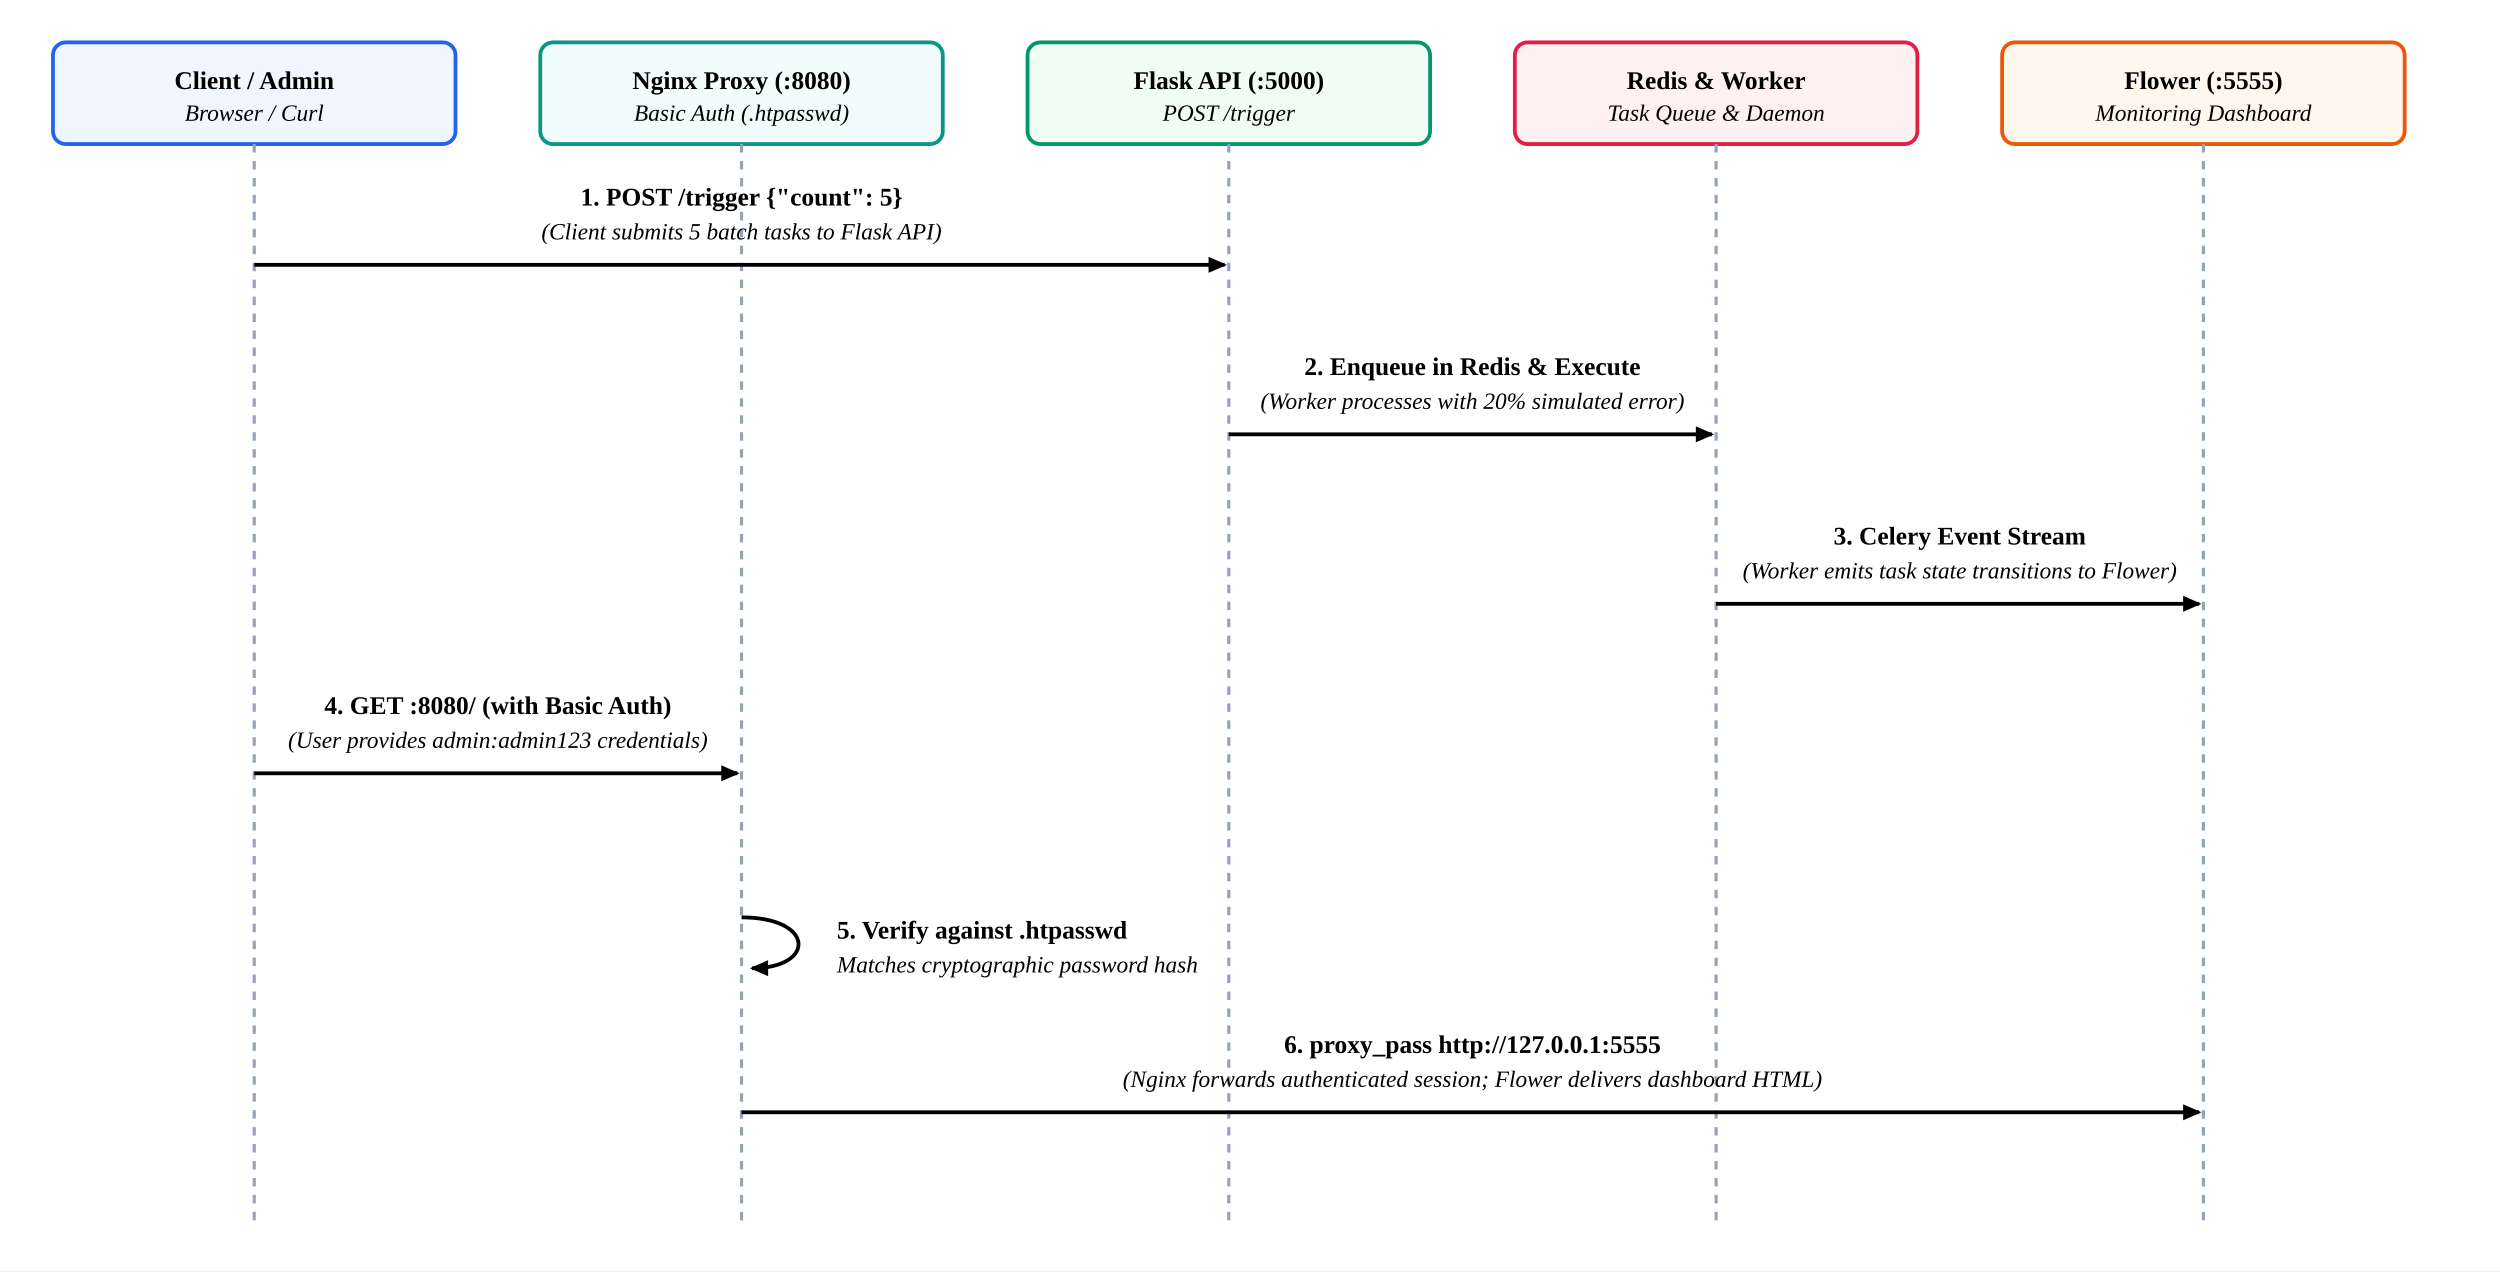
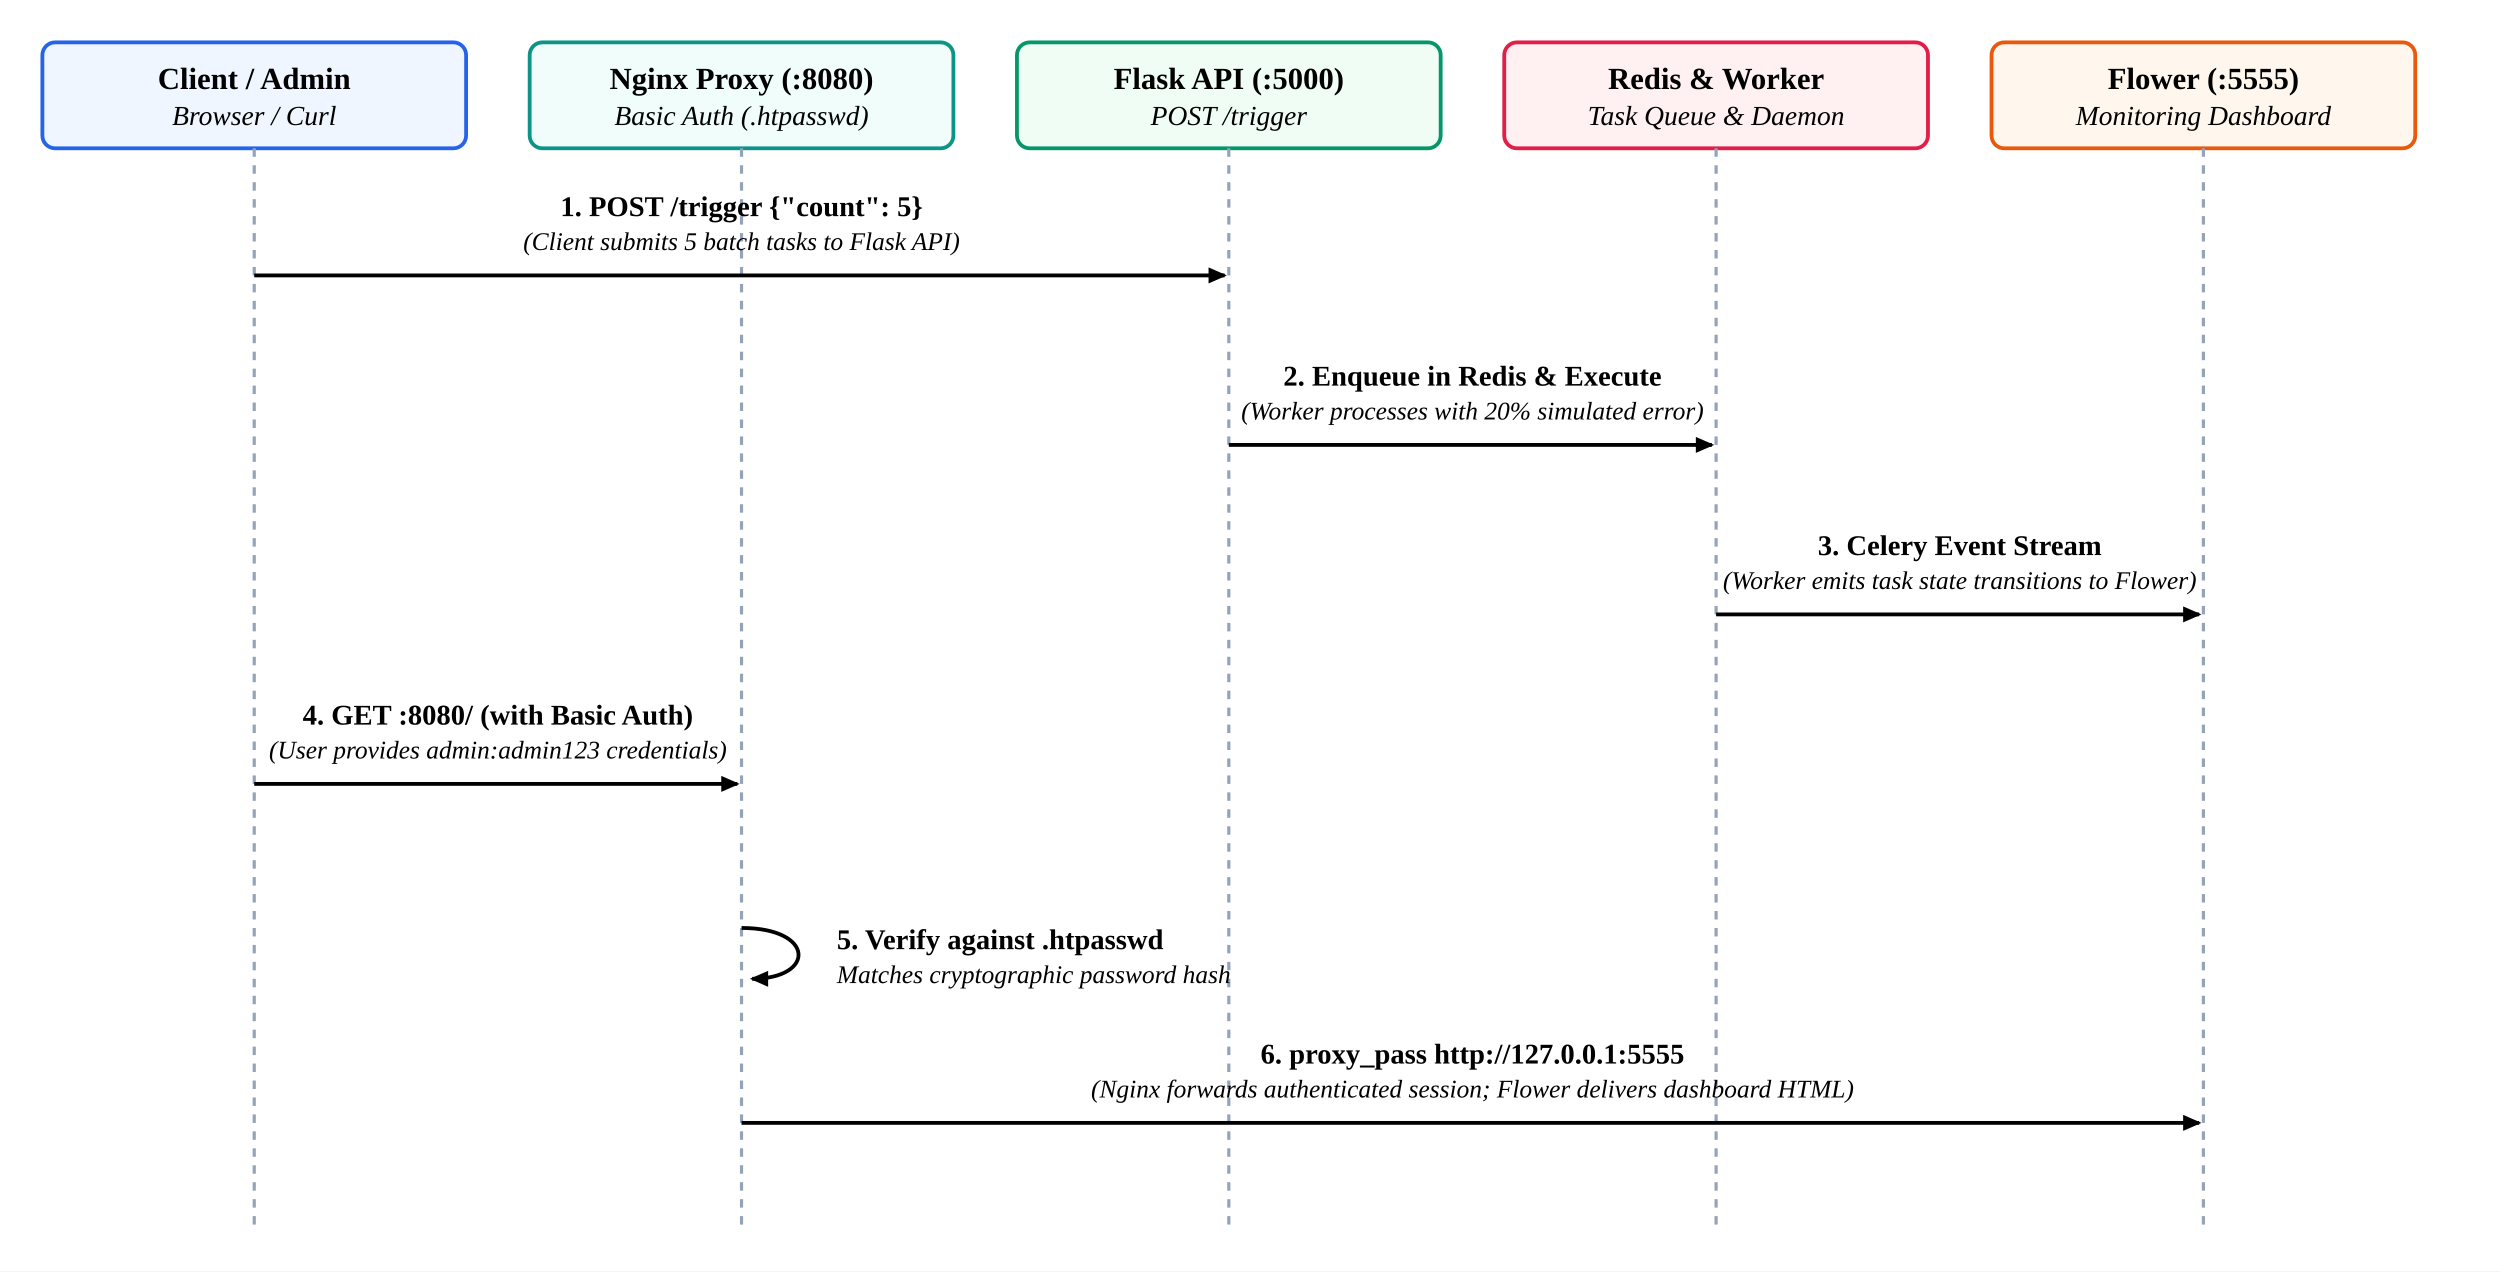
<svg xmlns="http://www.w3.org/2000/svg" viewBox="0 0 1180 600" width="1180" height="600">
  <defs>
    <style>
      text {
        font-family: "Times New Roman", Times, "Liberation Serif", serif;
        fill: #000000;
      }
      .title-text {
-         font-size: 15px;
+         font-size: 17px;
        font-weight: bold;
        fill: #000000;
      }
      .subtitle-text {
-         font-size: 11px;
+         font-size: 13px;
        font-style: italic;
        fill: #000000;
      }
      .section-heading {
-         font-size: 12px;
+         font-size: 14.5px;
        font-weight: bold;
        fill: #000000;
      }
      .code-font {
        font-family: "Times New Roman", Times, "Liberation Serif", serif;
-         font-size: 11px;
+         font-size: 13px;
        fill: #000000;
      }
      .body-text {
-         font-size: 11px;
+         font-size: 13px;
        fill: #000000;
      }
      .arrow-label {
-         font-size: 11px;
+         font-size: 13px;
        font-weight: bold;
        fill: #000000;
      }
      .arrow-sub {
-         font-size: 10px;
+         font-size: 12px;
        font-style: italic;
        fill: #000000;
      }
      .flow-step-title {
-         font-size: 12px;
+         font-size: 13.5px;
        font-weight: bold;
        fill: #000000;
      }
      .flow-step-sub {
-         font-size: 11px;
+         font-size: 12px;
        font-style: italic;
        fill: #000000;
      }
    </style>
    <marker id="arr-black" viewBox="0 0 10 10" refX="7" refY="5" markerWidth="6" markerHeight="6" orient="auto-start-reverse">
      <path d="M 0 1.5 L 8 5 L 0 8.5 z" fill="#000000" />
    </marker>
  </defs>
  <rect width="100%" height="100%" fill="#ffffff" />
-   <rect x="25" y="20" width="190" height="48" rx="6" fill="#eff6ff" stroke="#2563eb" stroke-width="1.8" />
+   <rect x="20" y="20" width="200" height="50" rx="6" fill="#eff6ff" stroke="#2563eb" stroke-width="1.8" />
  <text x="120" y="42" text-anchor="middle" class="section-heading">Client / Admin</text>
-   <text x="120" y="57" text-anchor="middle" class="subtitle-text">Browser / Curl</text>
-   <line x1="120" y1="68" x2="120" y2="580" stroke="#94a3b8" stroke-width="1.5" stroke-dasharray="4,4" />
-   <rect x="255" y="20" width="190" height="48" rx="6" fill="#f0fdfa" stroke="#0d9488" stroke-width="1.8" />
+   <text x="120" y="59" text-anchor="middle" class="subtitle-text">Browser / Curl</text>
+   <line x1="120" y1="70" x2="120" y2="580" stroke="#94a3b8" stroke-width="1.5" stroke-dasharray="4,4" />
+   <rect x="250" y="20" width="200" height="50" rx="6" fill="#f0fdfa" stroke="#0d9488" stroke-width="1.8" />
  <text x="350" y="42" text-anchor="middle" class="section-heading">Nginx Proxy (:8080)</text>
-   <text x="350" y="57" text-anchor="middle" class="subtitle-text">Basic Auth (.htpasswd)</text>
-   <line x1="350" y1="68" x2="350" y2="580" stroke="#94a3b8" stroke-width="1.5" stroke-dasharray="4,4" />
-   <rect x="485" y="20" width="190" height="48" rx="6" fill="#f0fdf4" stroke="#059669" stroke-width="1.8" />
+   <text x="350" y="59" text-anchor="middle" class="subtitle-text">Basic Auth (.htpasswd)</text>
+   <line x1="350" y1="70" x2="350" y2="580" stroke="#94a3b8" stroke-width="1.5" stroke-dasharray="4,4" />
+   <rect x="480" y="20" width="200" height="50" rx="6" fill="#f0fdf4" stroke="#059669" stroke-width="1.8" />
  <text x="580" y="42" text-anchor="middle" class="section-heading">Flask API (:5000)</text>
-   <text x="580" y="57" text-anchor="middle" class="subtitle-text">POST /trigger</text>
-   <line x1="580" y1="68" x2="580" y2="580" stroke="#94a3b8" stroke-width="1.5" stroke-dasharray="4,4" />
-   <rect x="715" y="20" width="190" height="48" rx="6" fill="#fff1f2" stroke="#e11d48" stroke-width="1.8" />
+   <text x="580" y="59" text-anchor="middle" class="subtitle-text">POST /trigger</text>
+   <line x1="580" y1="70" x2="580" y2="580" stroke="#94a3b8" stroke-width="1.5" stroke-dasharray="4,4" />
+   <rect x="710" y="20" width="200" height="50" rx="6" fill="#fff1f2" stroke="#e11d48" stroke-width="1.8" />
  <text x="810" y="42" text-anchor="middle" class="section-heading">Redis &amp; Worker</text>
-   <text x="810" y="57" text-anchor="middle" class="subtitle-text">Task Queue &amp; Daemon</text>
-   <line x1="810" y1="68" x2="810" y2="580" stroke="#94a3b8" stroke-width="1.5" stroke-dasharray="4,4" />
-   <rect x="945" y="20" width="190" height="48" rx="6" fill="#fff7ed" stroke="#ea580c" stroke-width="1.8" />
+   <text x="810" y="59" text-anchor="middle" class="subtitle-text">Task Queue &amp; Daemon</text>
+   <line x1="810" y1="70" x2="810" y2="580" stroke="#94a3b8" stroke-width="1.5" stroke-dasharray="4,4" />
+   <rect x="940" y="20" width="200" height="50" rx="6" fill="#fff7ed" stroke="#ea580c" stroke-width="1.8" />
  <text x="1040" y="42" text-anchor="middle" class="section-heading">Flower (:5555)</text>
-   <text x="1040" y="57" text-anchor="middle" class="subtitle-text">Monitoring Dashboard</text>
-   <line x1="1040" y1="68" x2="1040" y2="580" stroke="#94a3b8" stroke-width="1.5" stroke-dasharray="4,4" />
-   <line x1="120" y1="125" x2="578" y2="125" stroke="#000000" stroke-width="1.8" marker-end="url(#arr-black)" />
-   <text x="350" y="97" text-anchor="middle" class="flow-step-title">1. POST /trigger {"count": 5}</text>
-   <text x="350" y="113" text-anchor="middle" class="flow-step-sub">(Client submits 5 batch tasks to Flask API)</text>
-   <line x1="580" y1="205" x2="808" y2="205" stroke="#000000" stroke-width="1.8" marker-end="url(#arr-black)" />
-   <text x="695" y="177" text-anchor="middle" class="flow-step-title">2. Enqueue in Redis &amp; Execute</text>
-   <text x="695" y="193" text-anchor="middle" class="flow-step-sub">(Worker processes with 20% simulated error)</text>
-   <line x1="810" y1="285" x2="1038" y2="285" stroke="#000000" stroke-width="1.8" marker-end="url(#arr-black)" />
-   <text x="925" y="257" text-anchor="middle" class="flow-step-title">3. Celery Event Stream</text>
-   <text x="925" y="273" text-anchor="middle" class="flow-step-sub">(Worker emits task state transitions to Flower)</text>
-   <line x1="120" y1="365" x2="348" y2="365" stroke="#000000" stroke-width="1.8" marker-end="url(#arr-black)" />
-   <text x="235" y="337" text-anchor="middle" class="flow-step-title">4. GET :8080/ (with Basic Auth)</text>
-   <text x="235" y="353" text-anchor="middle" class="flow-step-sub">(User provides admin:admin123 credentials)</text>
-   <path d="M 350 433 C 385 433, 385 457, 355 457" fill="none" stroke="#000000" stroke-width="1.8" marker-end="url(#arr-black)" />
-   <text x="395" y="443" text-anchor="start" class="flow-step-title">5. Verify against .htpasswd</text>
-   <text x="395" y="459" text-anchor="start" class="flow-step-sub">Matches cryptographic password hash</text>
-   <line x1="350" y1="525" x2="1038" y2="525" stroke="#000000" stroke-width="1.8" marker-end="url(#arr-black)" />
-   <text x="695" y="497" text-anchor="middle" class="flow-step-title">6. proxy_pass http://127.0.0.1:5555</text>
-   <text x="695" y="513" text-anchor="middle" class="flow-step-sub">(Nginx forwards authenticated session; Flower delivers dashboard HTML)</text>
+   <text x="1040" y="59" text-anchor="middle" class="subtitle-text">Monitoring Dashboard</text>
+   <line x1="1040" y1="70" x2="1040" y2="580" stroke="#94a3b8" stroke-width="1.5" stroke-dasharray="4,4" />
+   <line x1="120" y1="130" x2="578" y2="130" stroke="#000000" stroke-width="1.8" marker-end="url(#arr-black)" />
+   <text x="350" y="102" text-anchor="middle" class="flow-step-title">1. POST /trigger {"count": 5}</text>
+   <text x="350" y="118" text-anchor="middle" class="flow-step-sub">(Client submits 5 batch tasks to Flask API)</text>
+   <line x1="580" y1="210" x2="808" y2="210" stroke="#000000" stroke-width="1.8" marker-end="url(#arr-black)" />
+   <text x="695" y="182" text-anchor="middle" class="flow-step-title">2. Enqueue in Redis &amp; Execute</text>
+   <text x="695" y="198" text-anchor="middle" class="flow-step-sub">(Worker processes with 20% simulated error)</text>
+   <line x1="810" y1="290" x2="1038" y2="290" stroke="#000000" stroke-width="1.8" marker-end="url(#arr-black)" />
+   <text x="925" y="262" text-anchor="middle" class="flow-step-title">3. Celery Event Stream</text>
+   <text x="925" y="278" text-anchor="middle" class="flow-step-sub">(Worker emits task state transitions to Flower)</text>
+   <line x1="120" y1="370" x2="348" y2="370" stroke="#000000" stroke-width="1.8" marker-end="url(#arr-black)" />
+   <text x="235" y="342" text-anchor="middle" class="flow-step-title">4. GET :8080/ (with Basic Auth)</text>
+   <text x="235" y="358" text-anchor="middle" class="flow-step-sub">(User provides admin:admin123 credentials)</text>
+   <path d="M 350 438 C 385 438, 385 462, 355 462" fill="none" stroke="#000000" stroke-width="1.8" marker-end="url(#arr-black)" />
+   <text x="395" y="448" text-anchor="start" class="flow-step-title">5. Verify against .htpasswd</text>
+   <text x="395" y="464" text-anchor="start" class="flow-step-sub">Matches cryptographic password hash</text>
+   <line x1="350" y1="530" x2="1038" y2="530" stroke="#000000" stroke-width="1.8" marker-end="url(#arr-black)" />
+   <text x="695" y="502" text-anchor="middle" class="flow-step-title">6. proxy_pass http://127.0.0.1:5555</text>
+   <text x="695" y="518" text-anchor="middle" class="flow-step-sub">(Nginx forwards authenticated session; Flower delivers dashboard HTML)</text>
</svg>
